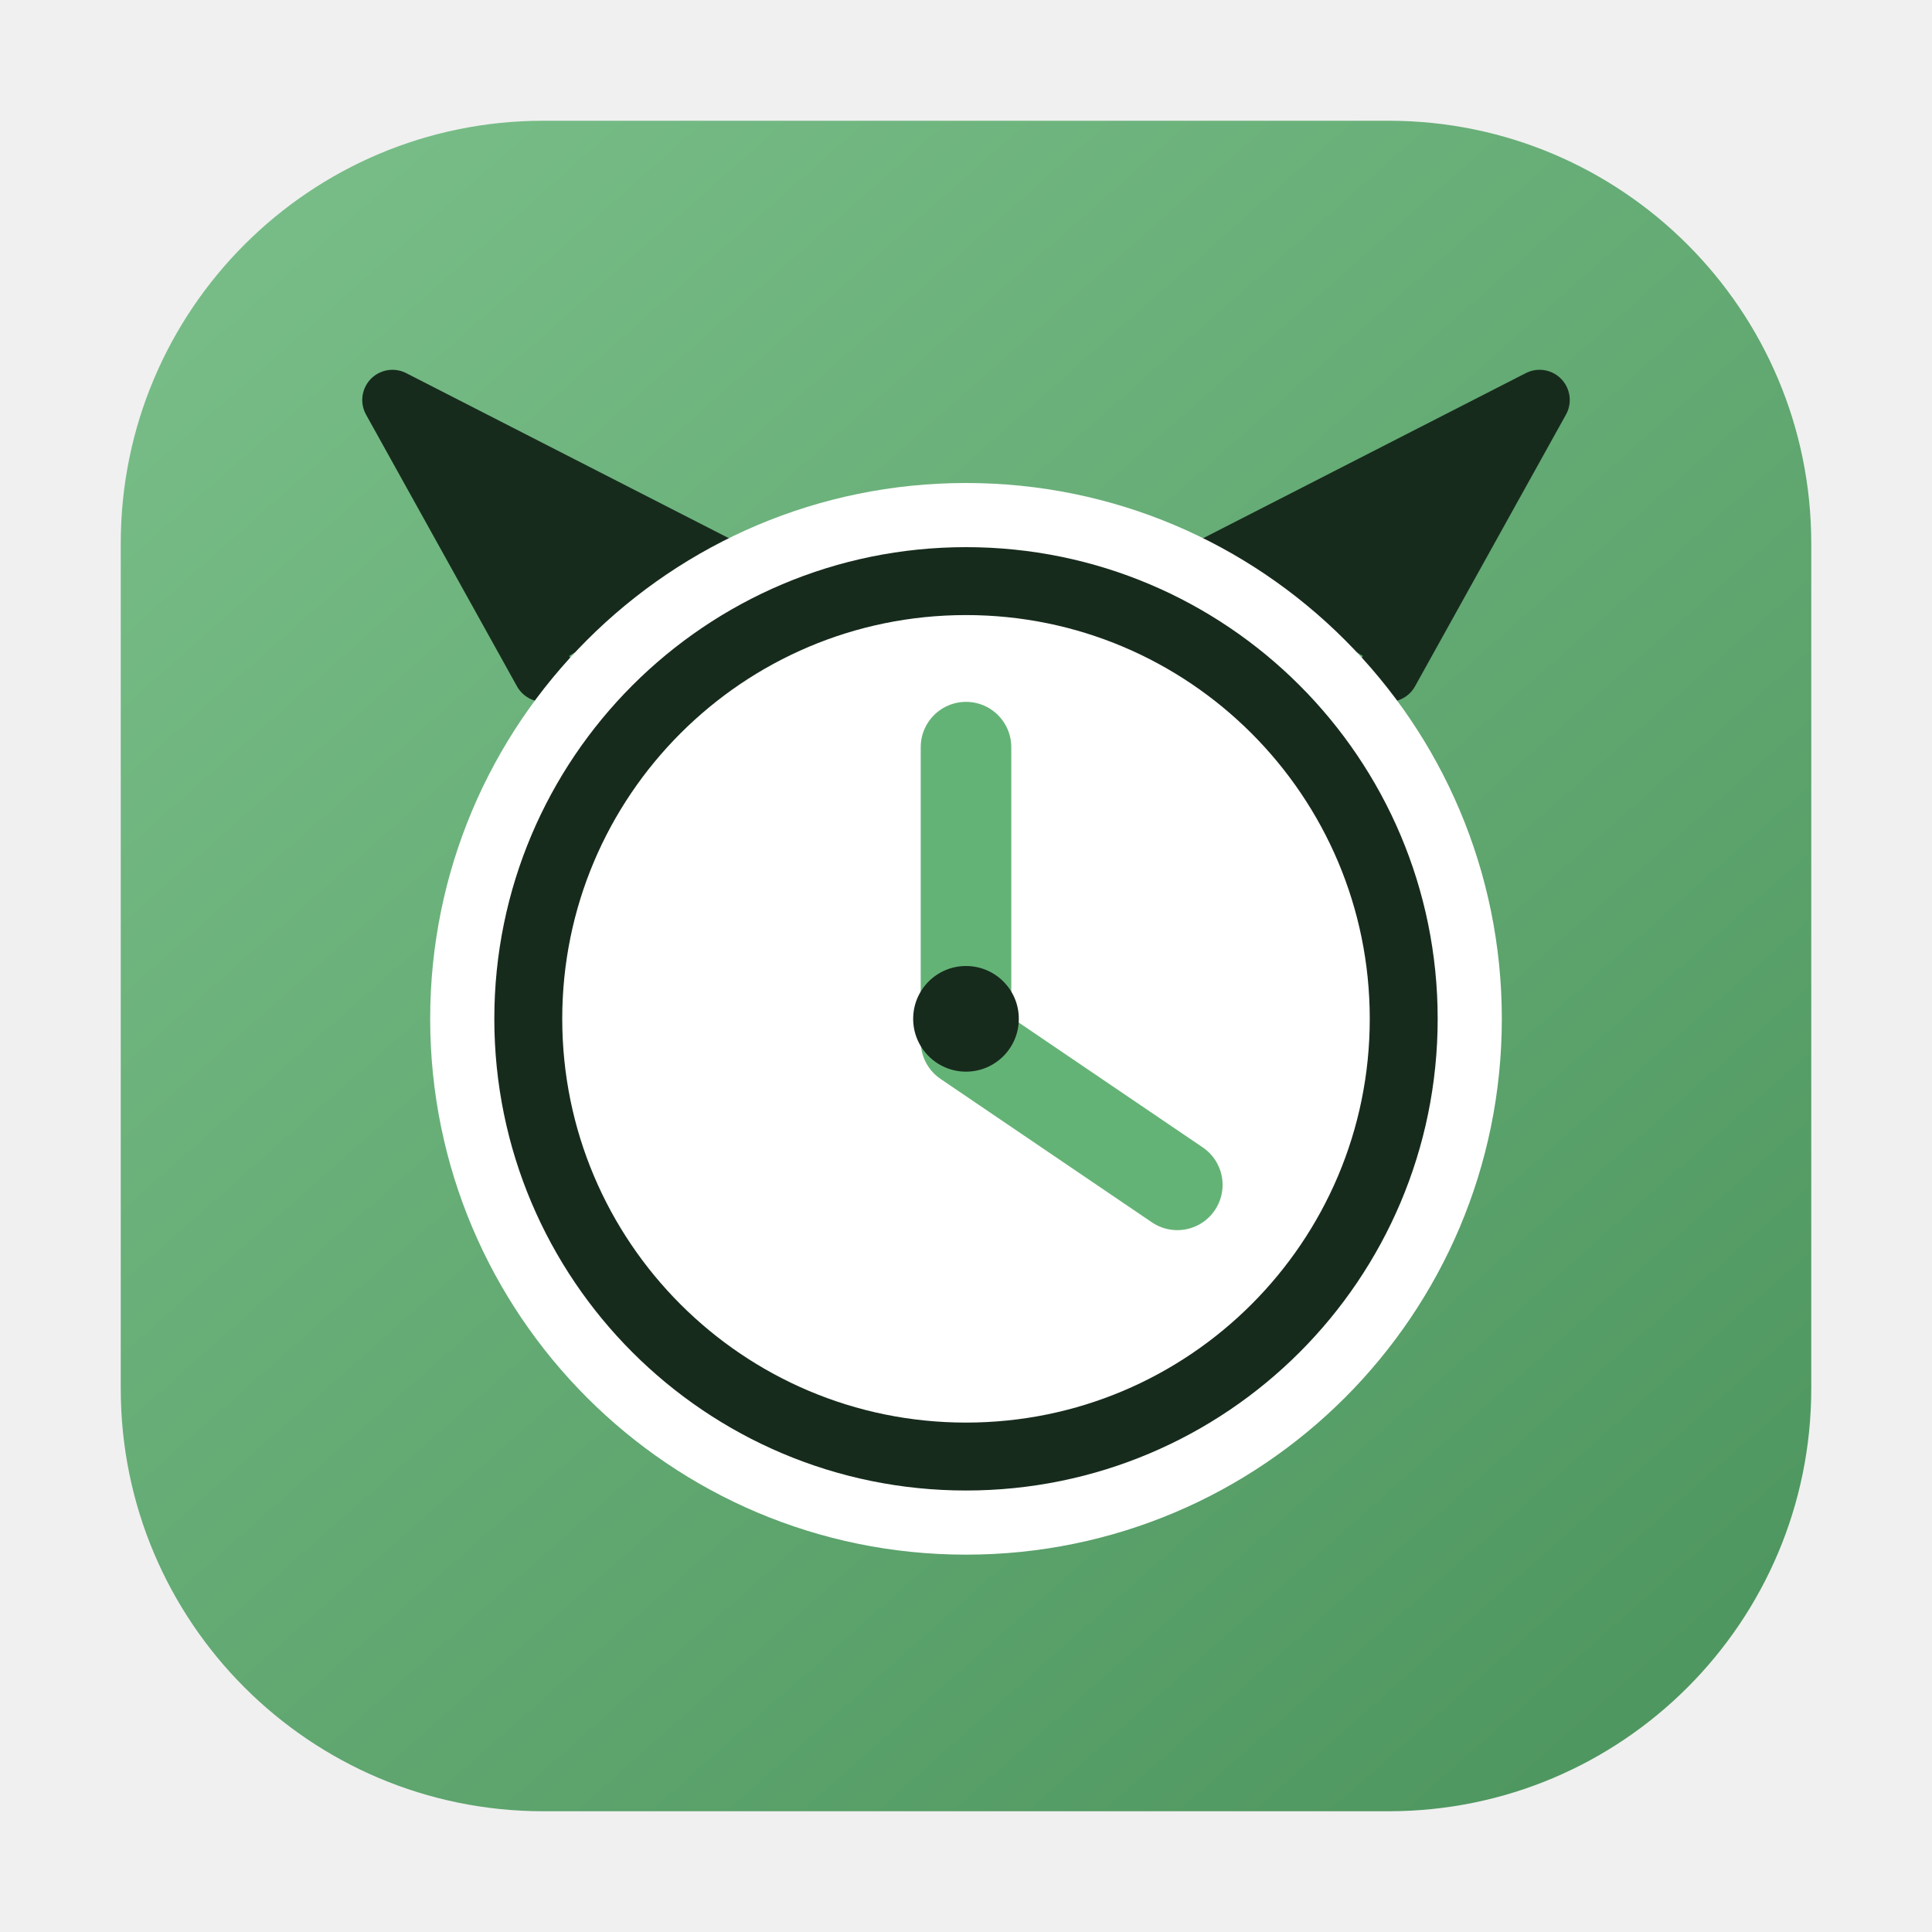
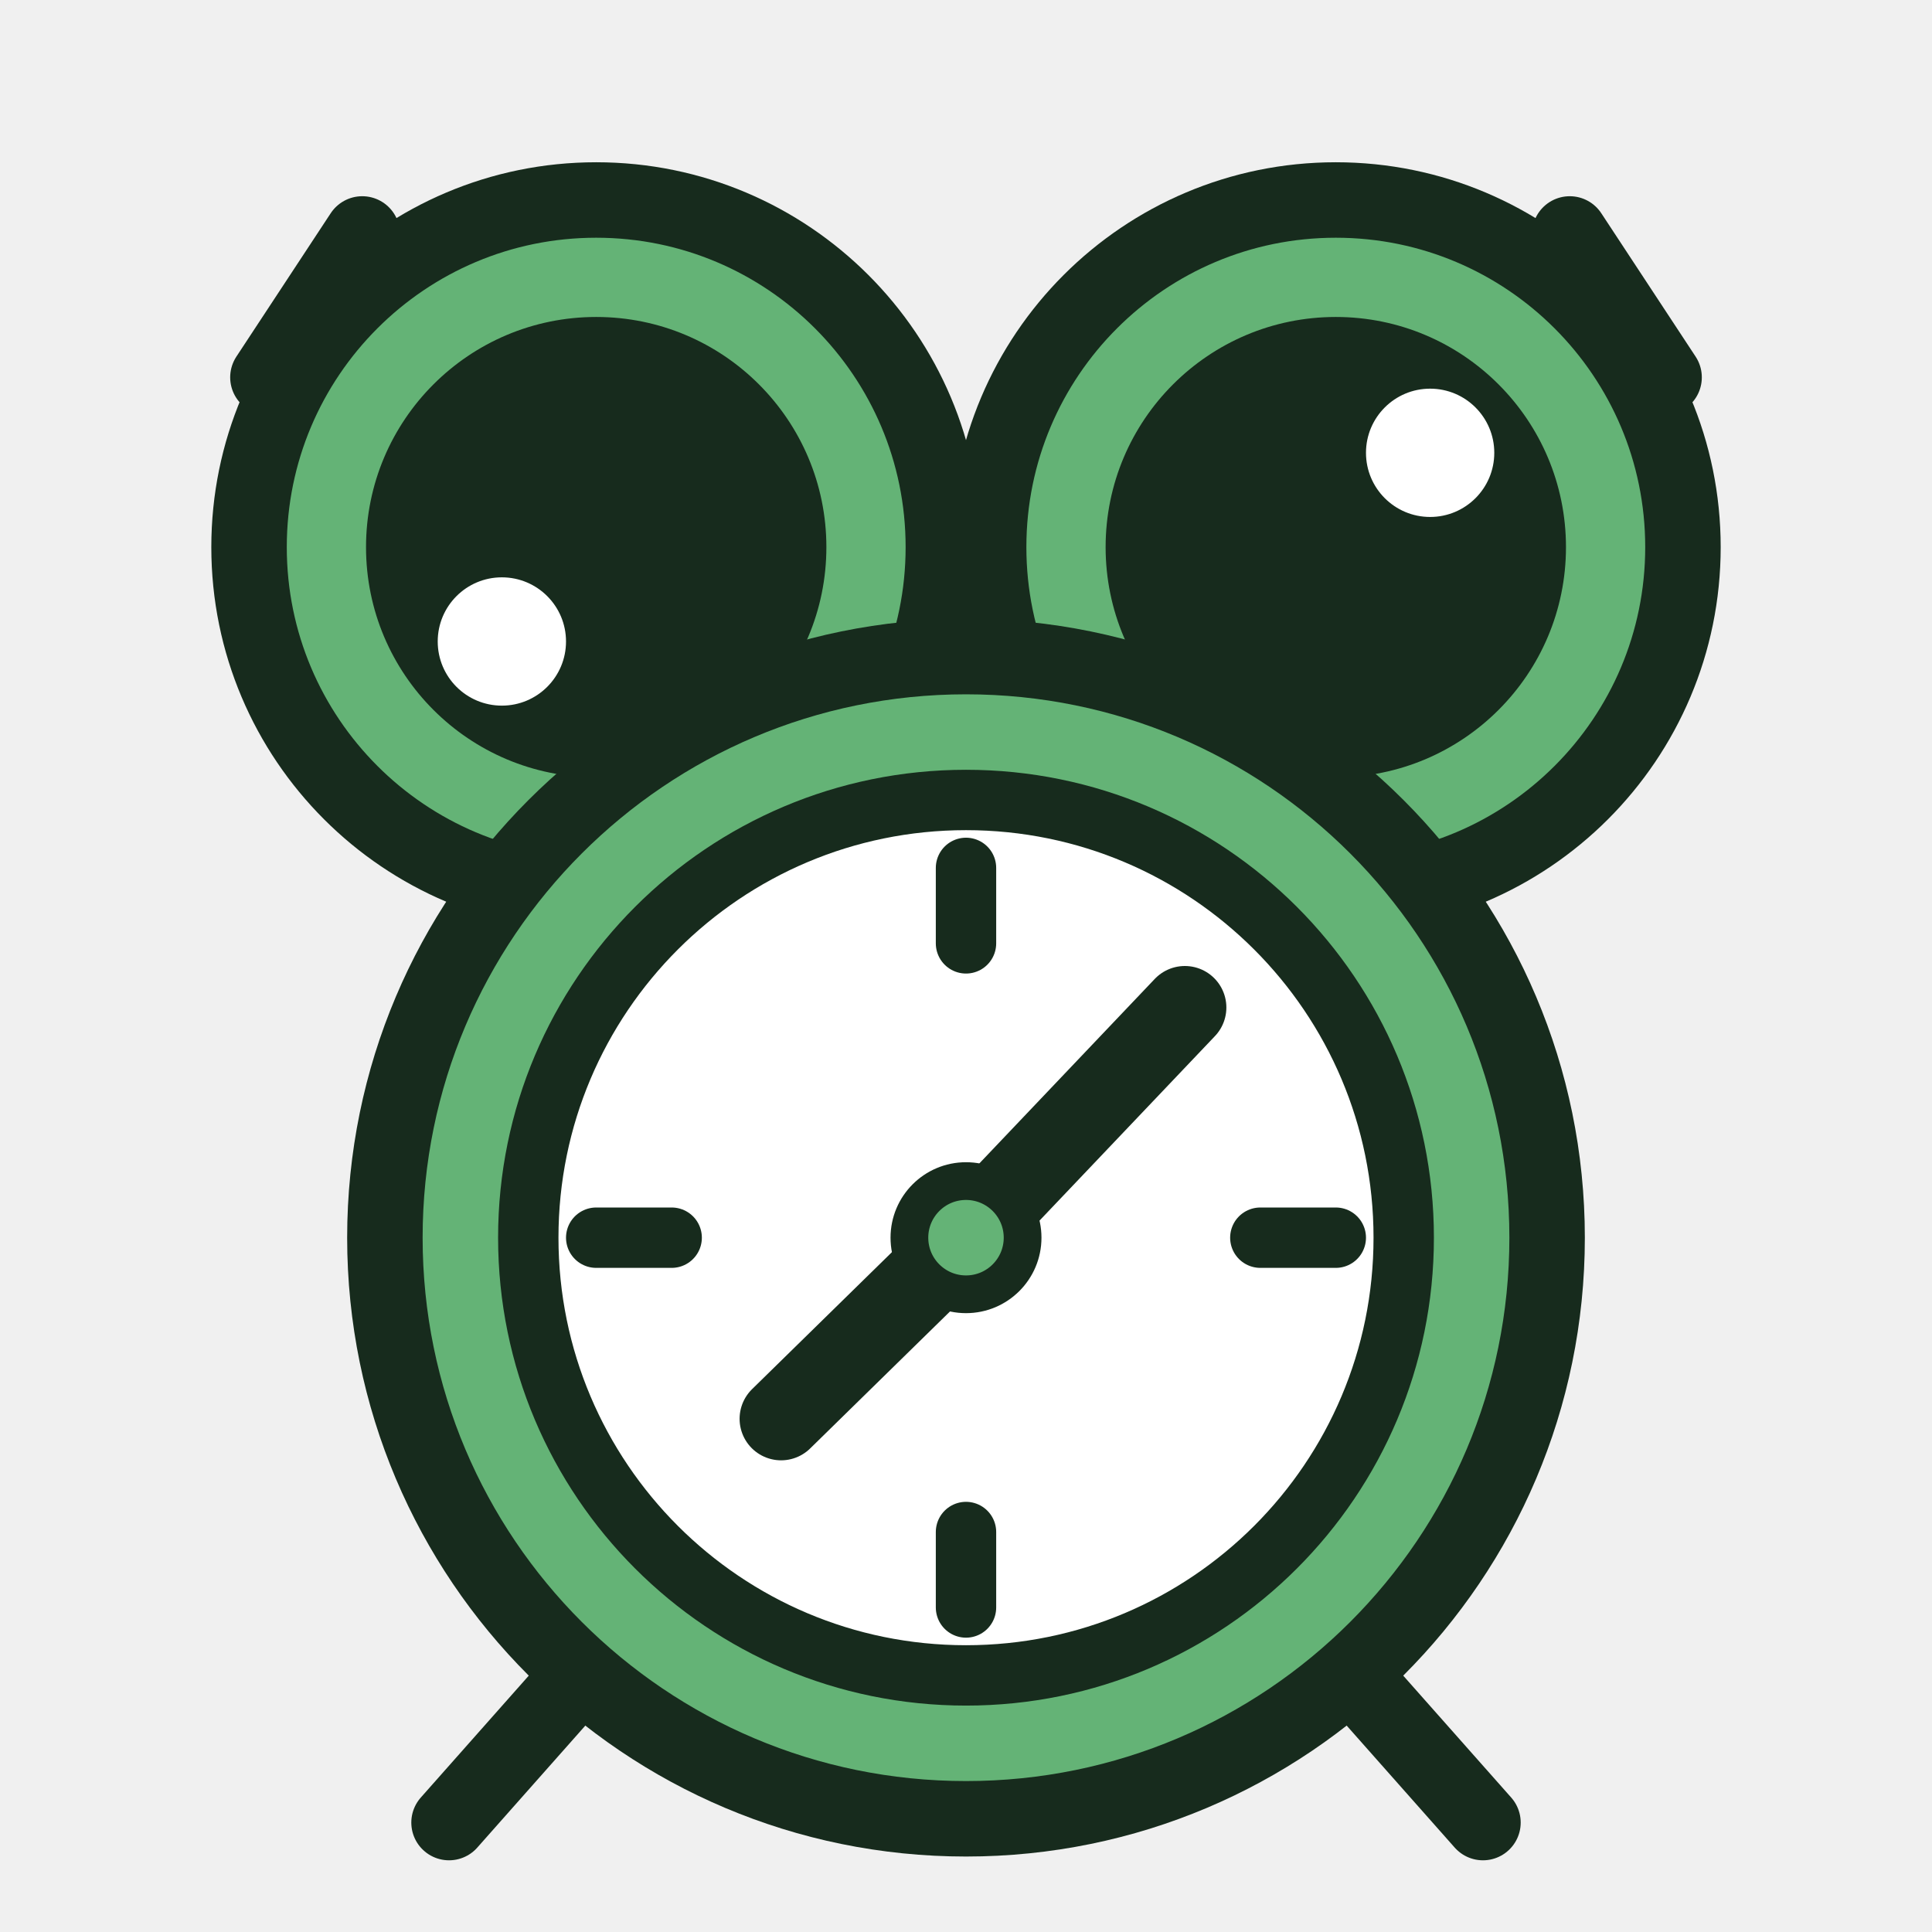
<svg xmlns="http://www.w3.org/2000/svg" width="512" height="512" viewBox="0 0 512 512" role="img" aria-labelledby="title">
-   <defs>
-     <linearGradient id="eviltime-green" x1="72" y1="48" x2="440" y2="464" gradientUnits="userSpaceOnUse">
-       <stop stop-color="#78bd87" />
-       <stop offset="1" stop-color="#4e965f" />
-     </linearGradient>
-   </defs>
-   <rect x="32" y="32" width="448" height="448" rx="112" fill="url(#eviltime-green)" />
-   <path d="M144 178 104 106l86 44M368 178l40-72-86 44" fill="#172b1d" stroke="#172b1d" stroke-width="16" stroke-linecap="round" stroke-linejoin="round" />
-   <circle cx="256" cy="270" r="142" fill="#fff" />
-   <circle cx="256" cy="270" r="116" fill="none" stroke="#172b1d" stroke-width="18" />
-   <path d="M256 198v78l56 38" fill="none" stroke="#64b376" stroke-width="24" stroke-linecap="round" stroke-linejoin="round" />
-   <circle cx="256" cy="270" r="14" fill="#172b1d" />
+   <g fill="none" stroke="#172b1d" stroke-width="20" stroke-linecap="round" stroke-linejoin="round">
+     <circle cx="158" cy="145" r="92" fill="#64b376" />
+     <circle cx="354" cy="145" r="92" fill="#64b376" />
+     <circle cx="256" cy="328" r="154" fill="#64b376" />
+   </g>
+   <circle cx="158" cy="145" r="61" fill="#172b1d" />
+   <circle cx="354" cy="145" r="61" fill="#172b1d" />
+   <circle cx="133" cy="170" r="17" fill="#fff" />
+   <circle cx="379" cy="120" r="17" fill="#fff" />
+   <circle cx="256" cy="328" r="116" fill="#fff" stroke="#172b1d" stroke-width="16" />
+   <g stroke="#172b1d" stroke-width="16" stroke-linecap="round">
+     <path d="M256 230v20M256 406v20M158 328h20M334 328h20" />
+     <path d="M256 328l58-61M256 328l-49 48" stroke-width="22" />
+   </g>
+   <circle cx="256" cy="328" r="15" fill="#64b376" stroke="#172b1d" stroke-width="10" />
+   <path d="M96 62l-25 38M416 62l25 38M150 448l-31 35M362 448l31 35" fill="none" stroke="#172b1d" stroke-width="20" stroke-linecap="round" />
</svg>
